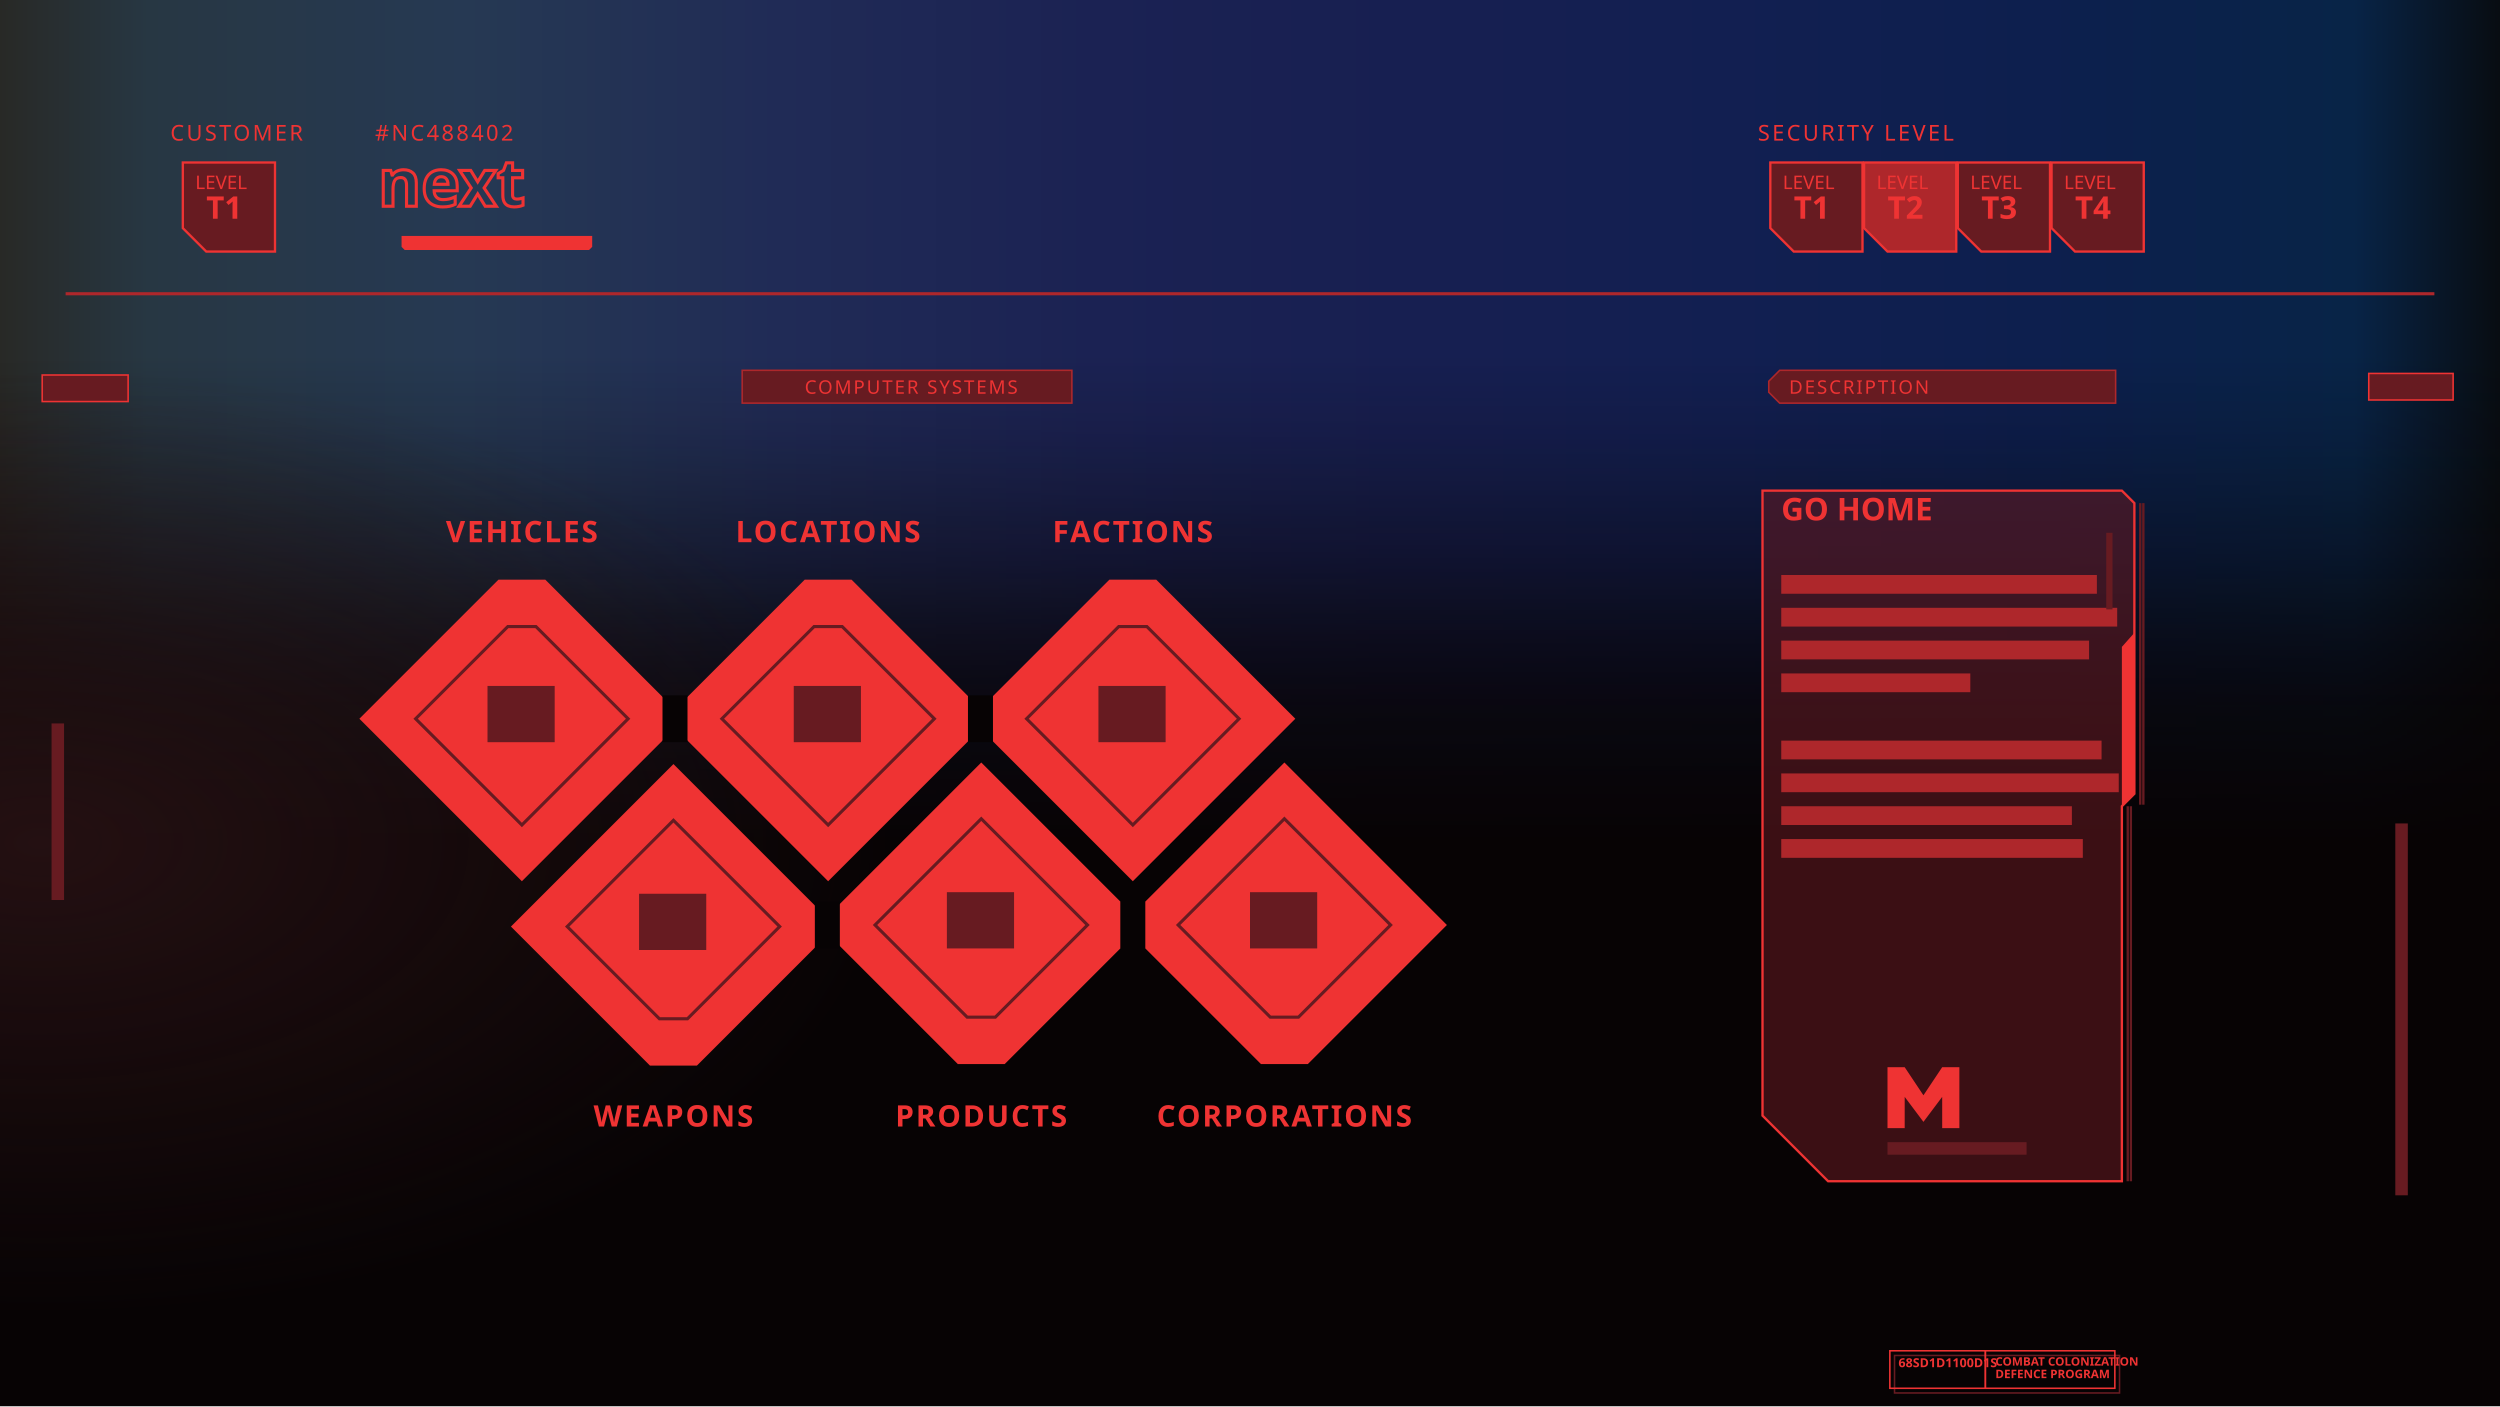
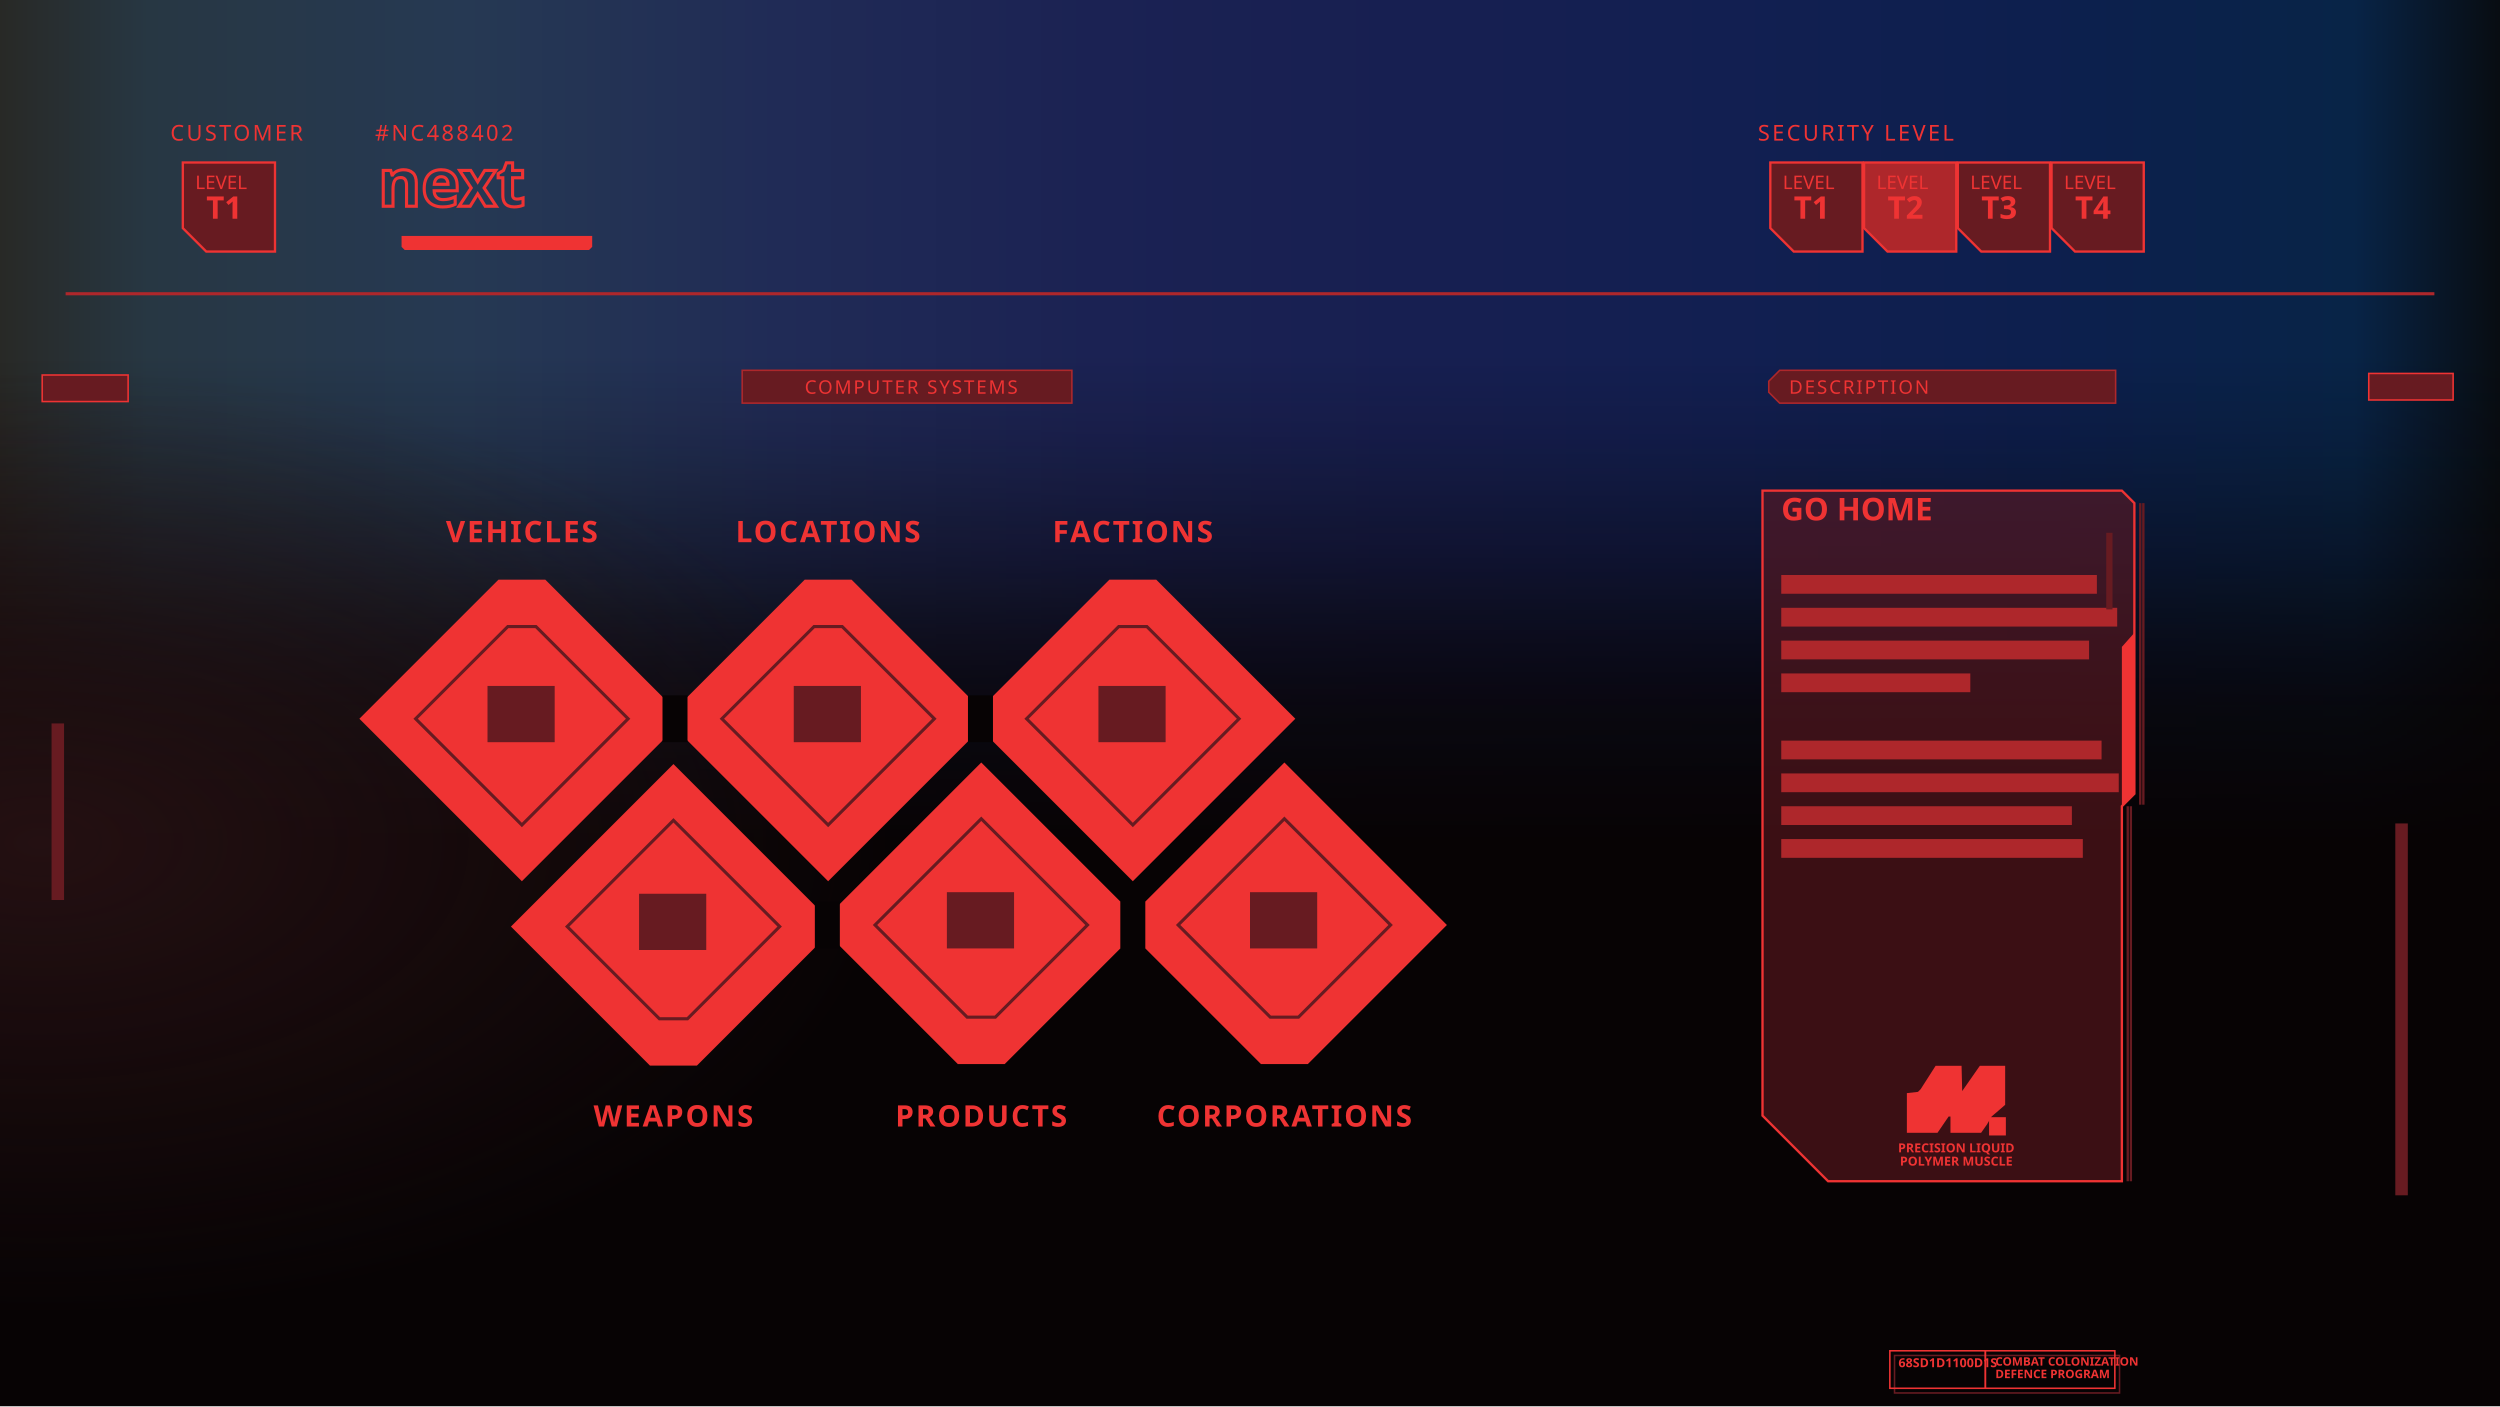
<svg xmlns="http://www.w3.org/2000/svg" width="1600" height="900" viewBox="0 0 1600 900">
  <defs>
    <linearGradient id="glowh" x1="0" y1="0" x2="1" y2="0">
      <stop offset="0.000" stop-color="#282824" />
      <stop offset="0.063" stop-color="#273743" />
      <stop offset="0.188" stop-color="#263953" />
      <stop offset="0.313" stop-color="#202b56" />
      <stop offset="0.438" stop-color="#1b2253" />
      <stop offset="0.563" stop-color="#171f51" />
      <stop offset="0.688" stop-color="#121f51" />
      <stop offset="0.813" stop-color="#0d1f4e" />
      <stop offset="0.938" stop-color="#082447" />
      <stop offset="1.000" stop-color="#080b0e" />
    </linearGradient>
    <linearGradient id="glowv" x1="0" y1="0" x2="0" y2="1">
      <stop offset="0.00" stop-color="#ffffff" />
      <stop offset="0.25" stop-color="#ffffff" />
      <stop offset="0.30" stop-color="#e3e3e3" />
      <stop offset="0.35" stop-color="#bababa" />
      <stop offset="0.40" stop-color="#8c8c8c" />
      <stop offset="0.45" stop-color="#545454" />
      <stop offset="0.50" stop-color="#2b2b2b" />
      <stop offset="0.55" stop-color="#121212" />
      <stop offset="0.60" stop-color="#000000" />
    </linearGradient>
    <mask id="glowmask">
      <rect width="1600" height="900" fill="url(#glowv)" />
    </mask>
    <radialGradient id="vignette" cx="0.02" cy="0.60" r="0.34">
      <stop offset="0" stop-color="#241012" />
      <stop offset="1" stop-color="#241012" stop-opacity="0" />
    </radialGradient>
    <g id="cell-up">
      <path d="M -15,-89 L 15,-89 L 104,0 L 0,104 L -104,0 Z" fill="#ef3333" />
      <path d="M -9,-59 L 9,-59 L 68,0 L 0,68 L -68,0 Z" fill="none" stroke="#671b21" stroke-width="2" />
      <rect x="-22" y="-21" width="43" height="36" fill="#671b21" />
    </g>
    <g id="cell-down">
      <path d="M 0,-104 L 104,0 L 15,89 L -15,89 L -104,0 Z" fill="#ef3333" />
      <path d="M 0,-68 L 68,0 L 9,59 L -9,59 L -68,0 Z" fill="none" stroke="#671b21" stroke-width="2" />
      <rect x="-22" y="-21" width="43" height="36" fill="#671b21" />
    </g>
    <path id="badge" d="M 0,0 H 59 V 57 H 15 L 0,42 Z" />
  </defs>
  <rect width="1600" height="900" fill="#070304" />
  <rect width="1600" height="900" fill="url(#glowh)" mask="url(#glowmask)" />
  <rect width="1600" height="900" fill="url(#vignette)" />
  <g font-family="Rajdhani" fill="#ef3333">
    <text x="109" y="90" font-size="14" letter-spacing="1.5">CUSTOMER</text>
    <use href="#badge" x="117" y="104" fill="#671b21" stroke="#ef3333" stroke-width="1.5" />
    <text x="125" y="121" font-size="12" fill="#ef3333">LEVEL</text>
    <text x="132" y="140" font-size="20" font-weight="700">T1</text>
    <text x="240" y="90" font-size="14" letter-spacing="1.5">#NC488402</text>
    <text x="242" y="132" font-size="42" font-family="Orbitron" font-weight="700" fill="none" stroke="#ef3333" stroke-width="2">next</text>
    <path d="M 257,151 H 379 V 158 L 377,160 H 259 L 257,158 Z" fill="#ef3333" />
    <text x="1125" y="90" font-size="14" letter-spacing="1.5">SECURITY LEVEL</text>
    <g>
      <use href="#badge" x="1133" y="104" fill="#671b21" stroke="#ef3333" stroke-width="1.5" />
      <use href="#badge" x="1193" y="104" fill="#ae272b" stroke="#ef3333" stroke-width="1.5" />
      <use href="#badge" x="1253" y="104" fill="#671b21" stroke="#ef3333" stroke-width="1.5" />
      <use href="#badge" x="1313" y="104" fill="#671b21" stroke="#ef3333" stroke-width="1.5" />
      <g font-size="12">
        <text x="1141" y="121">LEVEL</text>
        <text x="1201" y="121">LEVEL</text>
        <text x="1261" y="121">LEVEL</text>
        <text x="1321" y="121">LEVEL</text>
      </g>
      <g font-size="20" font-weight="700">
        <text x="1148" y="140">T1</text>
        <text x="1208" y="140">T2</text>
        <text x="1268" y="140">T3</text>
        <text x="1328" y="140">T4</text>
      </g>
    </g>
  </g>
  <rect x="42" y="187" width="1516" height="2" fill="#ae272b" />
  <g font-family="Rajdhani" font-size="12" letter-spacing="1.2">
    <rect x="27" y="240" width="55" height="17" fill="#671b21" stroke="#ef3333" />
    <rect x="475" y="237" width="211" height="21" fill="#671b21" stroke="#ae272b" />
    <text x="515" y="252" fill="#ef3333">COMPUTER SYSTEMS</text>
    <path d="M 1139,237 H 1354 V 258 H 1139 L 1132,251 V 244 Z" fill="#671b21" stroke="#ae272b" />
    <text x="1145" y="252" fill="#ef3333">DESCRIPTION</text>
    <rect x="1516" y="239" width="54" height="17" fill="#671b21" stroke="#ef3333" />
  </g>
  <g>
    <use href="#cell-up" x="334" y="460" />
    <use href="#cell-up" x="530" y="460" />
    <use href="#cell-up" x="725" y="460" />
    <use href="#cell-down" x="431" y="593" />
    <use href="#cell-down" x="628" y="592" />
    <use href="#cell-down" x="822" y="592" />
    <g fill="#070304">
      <rect x="424" y="445" width="16" height="30" />
      <rect x="619.5" y="445" width="16" height="30" />
      <rect x="521.5" y="577" width="16" height="30" />
      <rect x="717" y="577" width="16" height="30" />
    </g>
  </g>
  <g font-family="Rajdhani" font-size="19" font-weight="600" fill="#ef3333" text-anchor="middle" letter-spacing="1.2">
    <text x="334" y="347">VEHICLES</text>
    <text x="530" y="347">LOCATIONS</text>
    <text x="725" y="347">FACTIONS</text>
    <text x="431" y="721">WEAPONS</text>
    <text x="628" y="721">PRODUCTS</text>
    <text x="822" y="721">CORPORATIONS</text>
  </g>
  <g>
    <path d="M 1128,314 H 1358 L 1366,322 V 508 L 1358,516 V 756 H 1170 L 1128,714 Z" fill="#671b21" fill-opacity="0.55" stroke="#ef3333" stroke-width="1.5" />
    <path d="M 1366,405 V 508 L 1358,516 V 414 Z" fill="#ef3333" />
    <g fill="#671b21">
      <rect x="1369" y="322" width="1.5" height="193" />
      <rect x="1371" y="322" width="1.5" height="193" />
      <rect x="1361" y="516" width="1.5" height="240" />
      <rect x="1363" y="516" width="1.5" height="240" />
    </g>
    <text x="1140" y="333" font-family="Rajdhani" font-size="20" font-weight="700" fill="#ef3333">GO HOME</text>
    <g fill="#ae272b">
      <rect x="1140" y="368" width="202" height="12" />
      <rect x="1140" y="389" width="215" height="12" />
      <rect x="1140" y="410" width="197" height="12" />
      <rect x="1140" y="431" width="121" height="12" />
      <rect x="1140" y="474" width="205" height="12" />
      <rect x="1140" y="495" width="216" height="12" />
      <rect x="1140" y="516" width="186" height="12" />
      <rect x="1140" y="537" width="193" height="12" />
    </g>
-     <path d="M 1208,722 V 683 h 11 l 12 18 12,-18 h 11 v 39 h -11 v -20 l -12,16 -12,-16 v 20 Z" fill="#ef3333" />
-     <rect x="1208" y="731" width="89" height="8" fill="#671b21" />
+     <path d="M 1238.8,682.1 h 16.6 l 0.4,16.2 11.3,-16.2 h 16.2 v 25 l -8.7,7.5 -2.9,5 -3.8,5.4 h -19.6 v -10.4 h -1.2 l -7.1,10.4 h -19.6 v -25.4 l 7.1,-0.8 1.7,-1.7 Z" fill="#ef3333" />
+     <rect x="1273" y="715" width="10.75" height="11.7" fill="#ef3333" />
+     <g font-family="Rajdhani" font-size="8" font-weight="700" fill="#ef3333" text-anchor="middle">
+       <text x="1252" y="737.5">PRECISION LIQUID</text>
+       <text x="1252" y="746">POLYMER MUSCLE</text>
+     </g>
  </g>
  <g fill="#671b21">
    <rect x="33" y="463" width="8" height="113" />
    <rect x="1533" y="527" width="8" height="238" />
    <rect x="1348" y="341" width="4" height="49" />
  </g>
  <g>
    <rect x="1212.5" y="867.5" width="144" height="24" fill="none" stroke="#671b21" stroke-width="1" />
    <rect x="1209.5" y="864.5" width="144" height="24" fill="none" stroke="#ef3333" stroke-width="1" />
    <rect x="1270" y="864.5" width="1.2" height="24" fill="#ef3333" />
    <g font-family="Rajdhani" font-size="8" font-weight="700" fill="#ef3333">
      <text x="1215" y="875">68SD1D1100D1S</text>
      <g font-size="7.5" font-weight="600">
        <text x="1277" y="874">COMBAT COLONIZATION</text>
        <text x="1277" y="882">DEFENCE PROGRAM</text>
      </g>
    </g>
  </g>
</svg>
